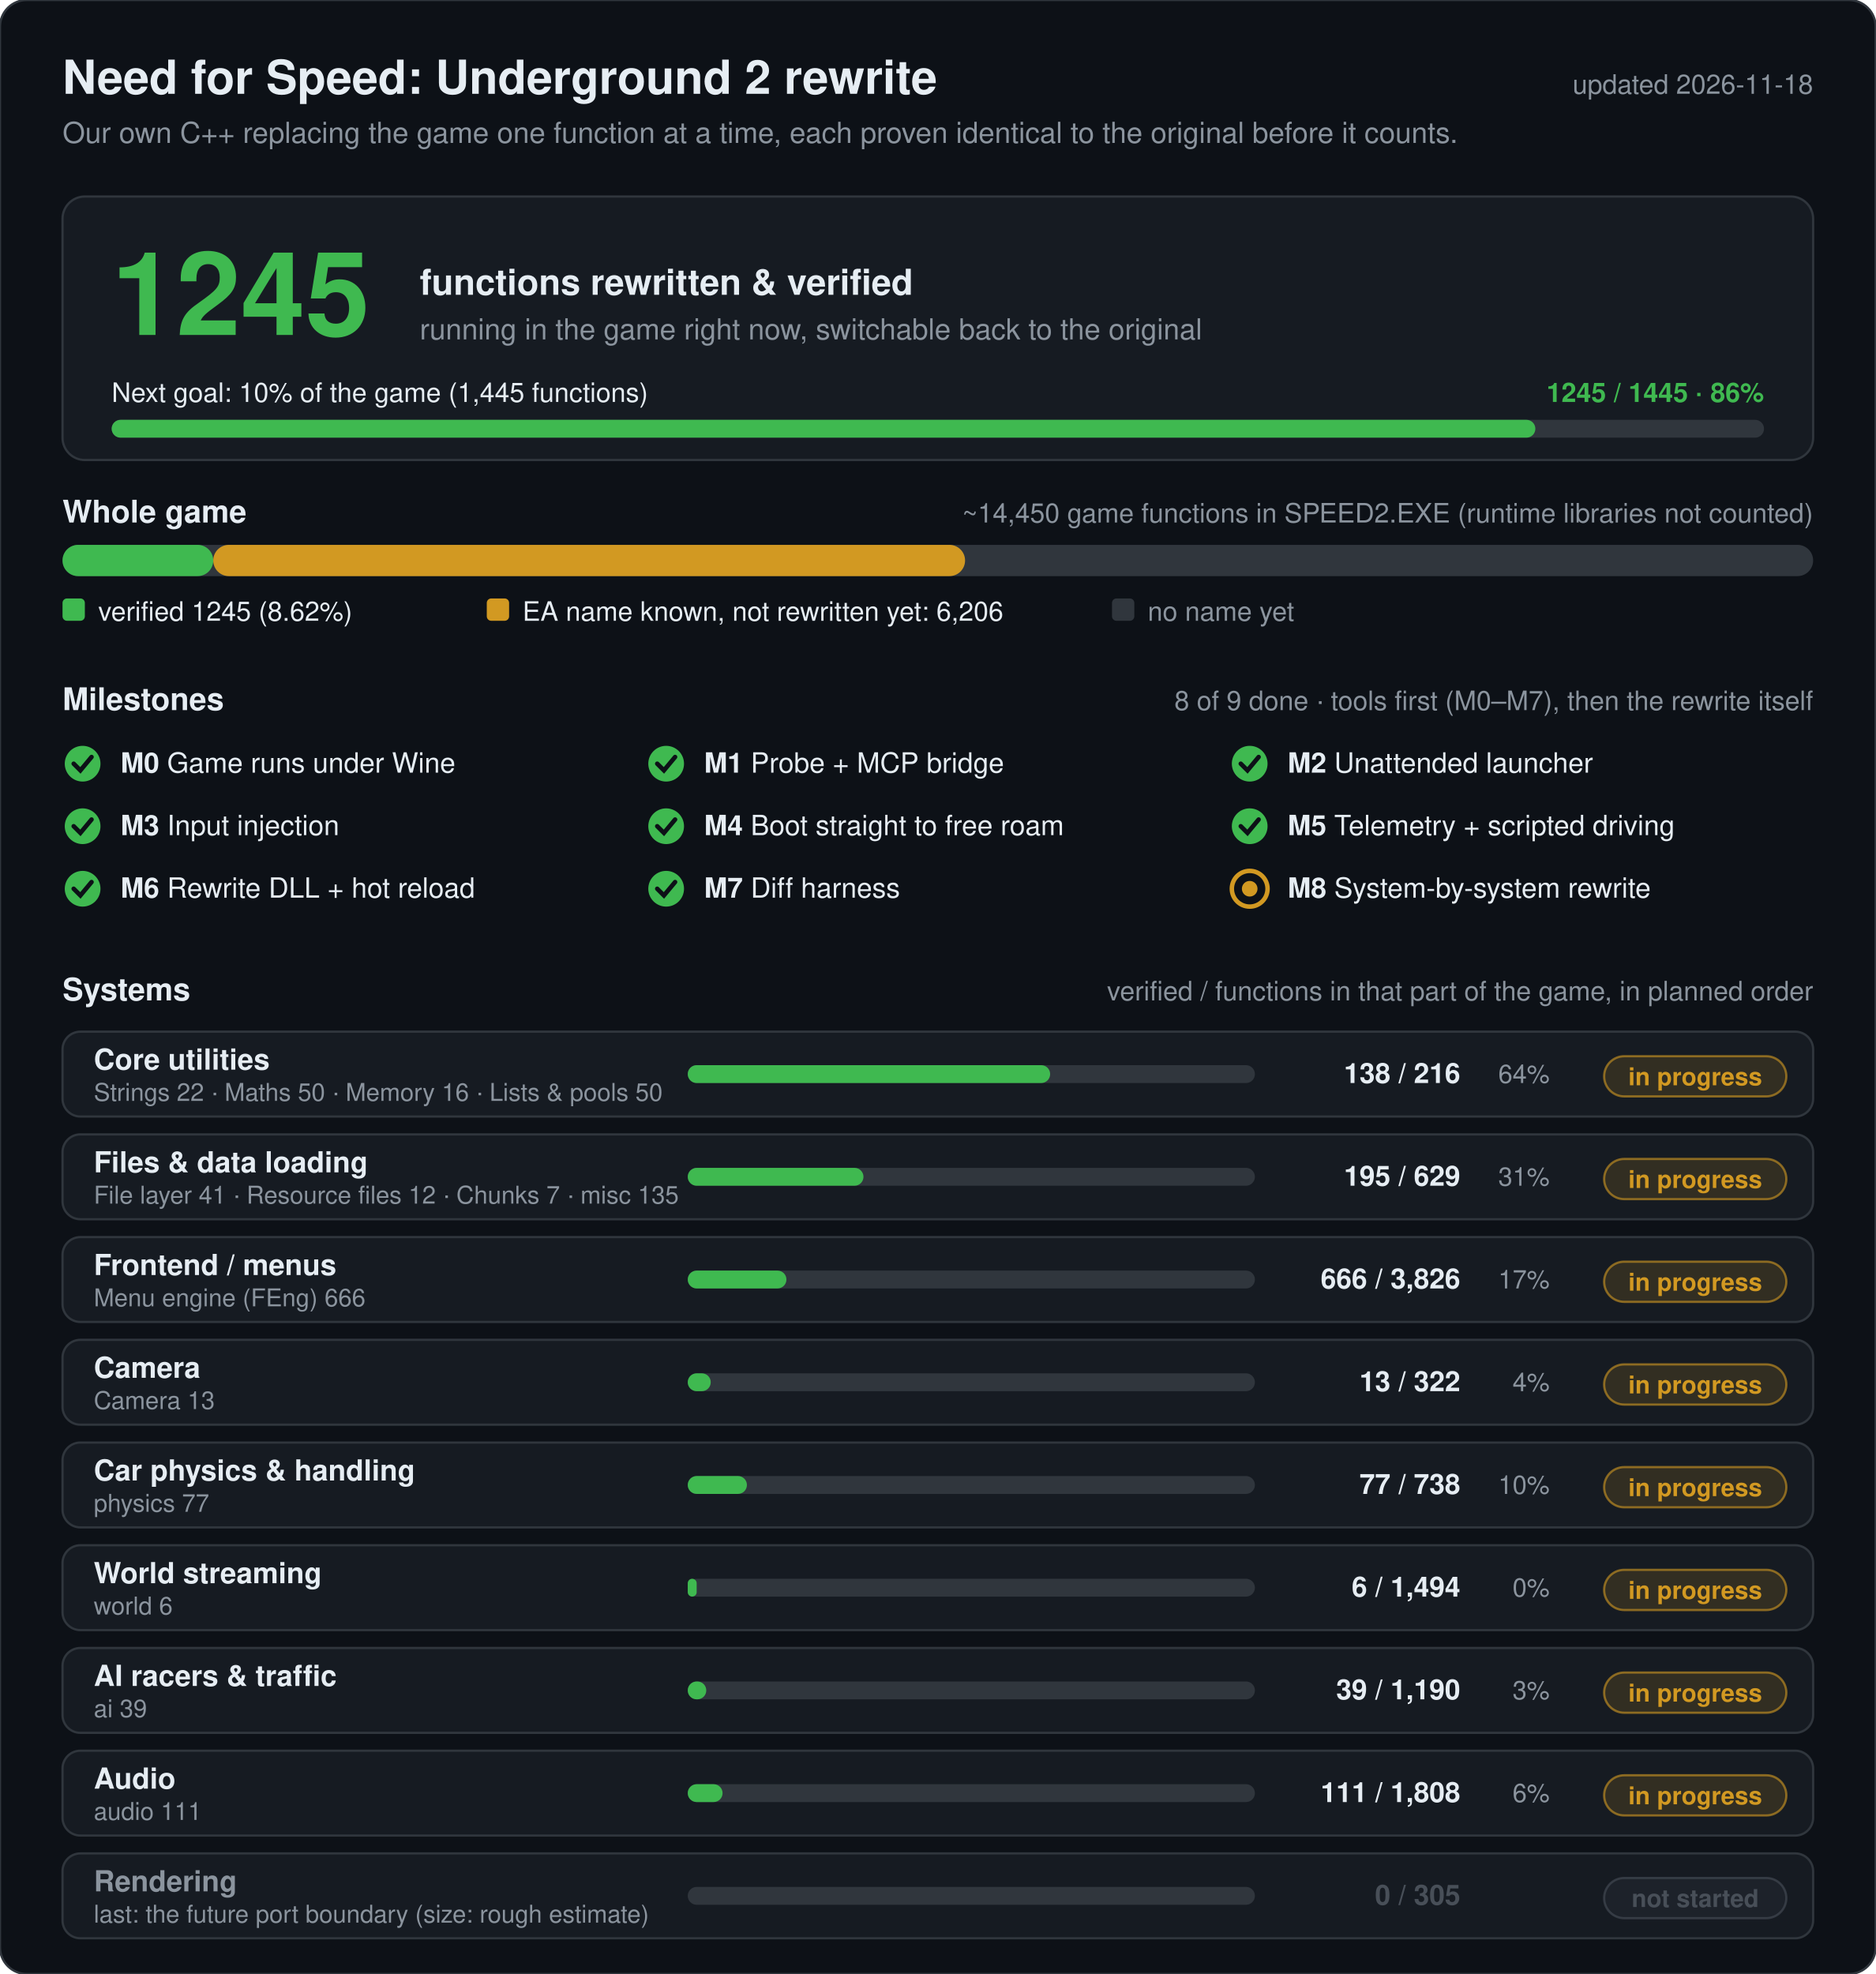
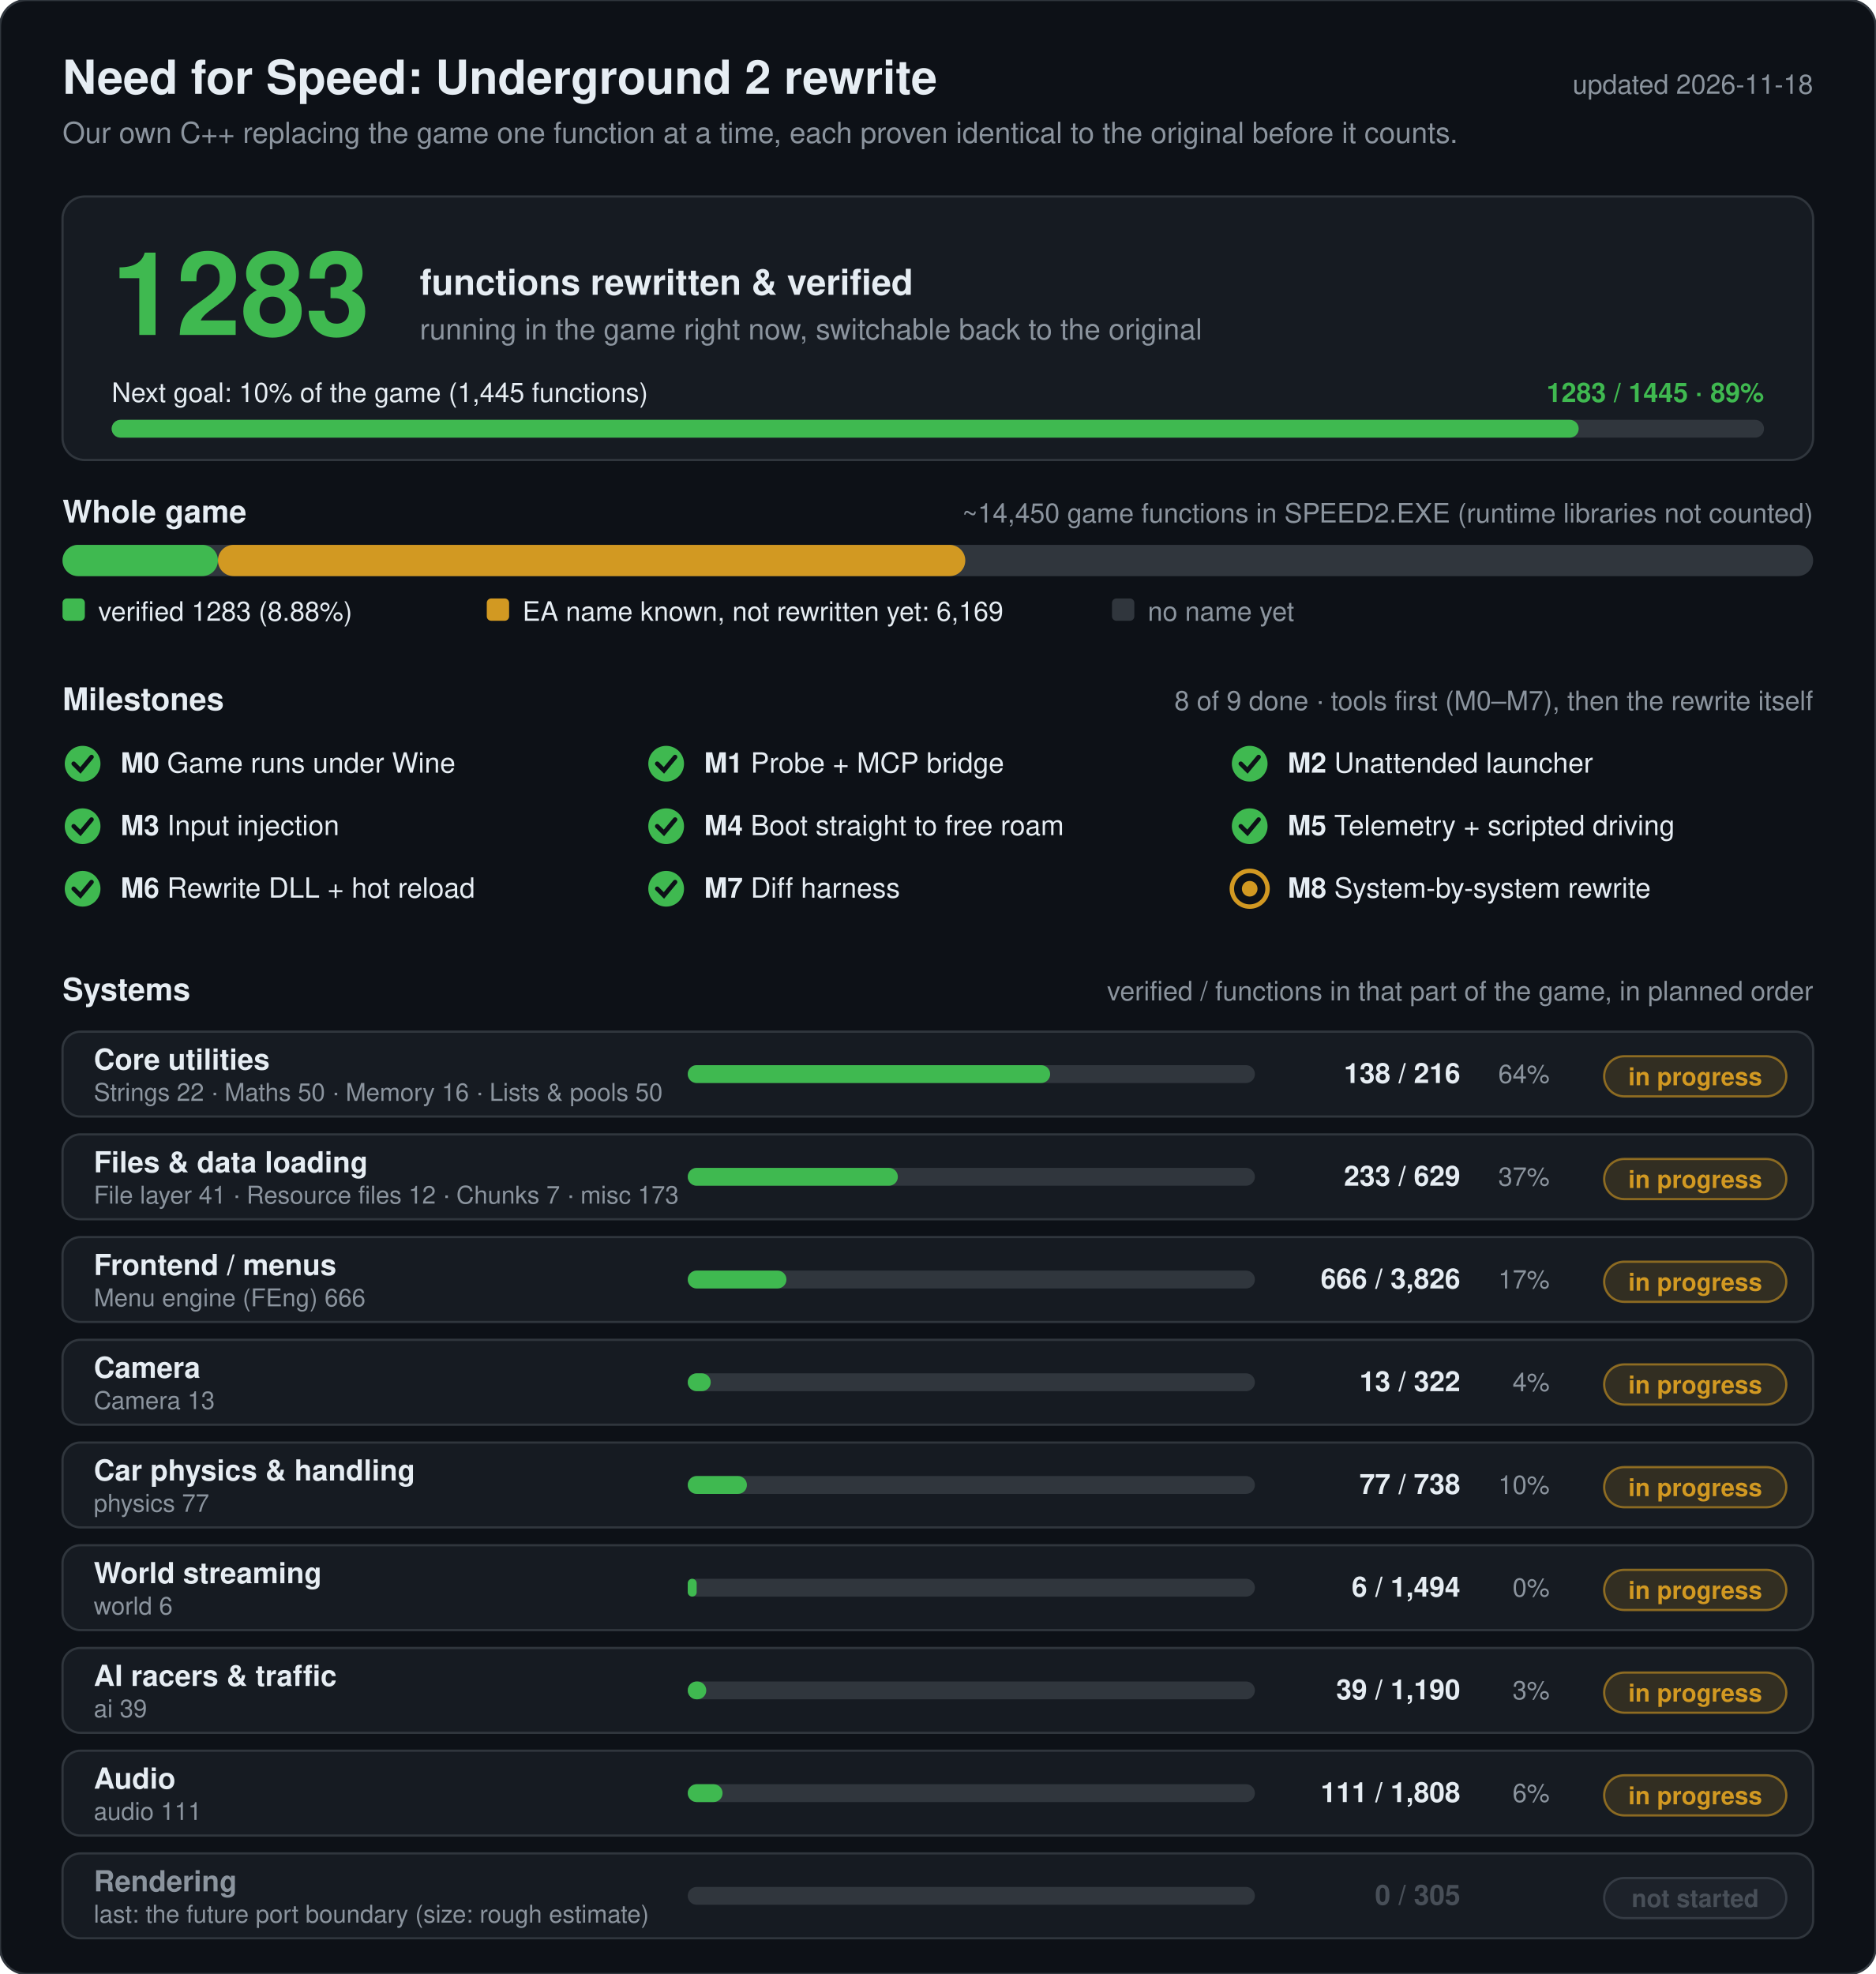
<svg xmlns="http://www.w3.org/2000/svg" width="840" height="884" viewBox="0 0 840 884" font-family="-apple-system, Segoe UI, Helvetica, Arial, sans-serif">
  <rect width="840" height="884" rx="12" fill="#0d1117" stroke="#30363d" />
  <text x="28" y="42" font-size="21" font-weight="700" fill="#e6edf3">Need for Speed: Underground 2 rewrite</text>
  <text x="812" y="42" font-size="12" fill="#8b949e" text-anchor="end">updated 2026-11-18</text>
  <text x="28" y="64" font-size="13" fill="#8b949e">Our own C++ replacing the game one function at a time, each proven identical to the original before it counts.</text>
  <rect x="28" y="88" width="784" height="118" rx="10" fill="#161b22" stroke="#30363d" />
-   <text x="50" y="150" font-size="52" font-weight="800" fill="#3fb950">1245</text>
+   <text x="50" y="150" font-size="52" font-weight="800" fill="#3fb950">1283</text>
  <text x="188" y="132" font-size="16" font-weight="600" fill="#e6edf3">functions rewritten &amp; verified</text>
  <text x="188" y="152" font-size="13" fill="#8b949e">running in the game right now, switchable back to the original</text>
  <text x="50" y="180" font-size="12" fill="#e6edf3">Next goal: 10% of the game (1,445 functions)</text>
-   <text x="790" y="180" font-size="12" font-weight="700" fill="#3fb950" text-anchor="end">1245 / 1445 · 86%</text>
+   <text x="790" y="180" font-size="12" font-weight="700" fill="#3fb950" text-anchor="end">1283 / 1445 · 89%</text>
  <rect x="50" y="188" width="740" height="8" rx="4.0" fill="#30363d" />
-   <rect x="50.0" y="188" width="637.6" height="8" rx="4.0" fill="#3fb950" />
+   <rect x="50.0" y="188" width="657.0" height="8" rx="4.0" fill="#3fb950" />
  <text x="28" y="234" font-size="14" font-weight="600" fill="#e6edf3">Whole game</text>
  <text x="812" y="234" font-size="12" fill="#8b949e" text-anchor="end">~14,450 game functions in SPEED2.EXE (runtime libraries not counted)</text>
  <rect x="28" y="244" width="784" height="14" rx="7.0" fill="#30363d" />
-   <rect x="28.0" y="244" width="67.5" height="14" rx="7.0" fill="#3fb950" />
-   <rect x="95.5" y="244" width="336.7" height="14" rx="7.0" fill="#d29922" />
+   <rect x="28.0" y="244" width="69.6" height="14" rx="7.0" fill="#3fb950" />
+   <rect x="97.6" y="244" width="334.7" height="14" rx="7.0" fill="#d29922" />
  <rect x="28" y="268" width="10" height="10" rx="2" fill="#3fb950" />
-   <text x="44" y="278" font-size="12" fill="#e6edf3">verified 1245 (8.62%)</text>
+   <text x="44" y="278" font-size="12" fill="#e6edf3">verified 1283 (8.88%)</text>
  <rect x="218" y="268" width="10" height="10" rx="2" fill="#d29922" />
-   <text x="234" y="278" font-size="12" fill="#e6edf3">EA name known, not rewritten yet: 6,206</text>
+   <text x="234" y="278" font-size="12" fill="#e6edf3">EA name known, not rewritten yet: 6,169</text>
  <rect x="498" y="268" width="10" height="10" rx="2" fill="#30363d" />
  <text x="514" y="278" font-size="12" fill="#8b949e">no name yet</text>
  <text x="28" y="318" font-size="14" font-weight="600" fill="#e6edf3">Milestones</text>
  <text x="812" y="318" font-size="12" fill="#8b949e" text-anchor="end">8 of 9 done · tools first (M0–M7), then the rewrite itself</text>
  <circle cx="37.0" cy="342" r="8" fill="#3fb950" />
  <path d="M33.0 342 l3 3 l5 -6" stroke="#0d1117" stroke-width="2" fill="none" stroke-linecap="round" />
  <text x="54.0" y="346" font-size="12.5" fill="#e6edf3">
    <tspan font-weight="700">M0</tspan> Game runs under Wine</text>
  <circle cx="298.333" cy="342" r="8" fill="#3fb950" />
  <path d="M294.333 342 l3 3 l5 -6" stroke="#0d1117" stroke-width="2" fill="none" stroke-linecap="round" />
  <text x="315.333" y="346" font-size="12.5" fill="#e6edf3">
    <tspan font-weight="700">M1</tspan> Probe + MCP bridge</text>
  <circle cx="559.667" cy="342" r="8" fill="#3fb950" />
  <path d="M555.667 342 l3 3 l5 -6" stroke="#0d1117" stroke-width="2" fill="none" stroke-linecap="round" />
  <text x="576.667" y="346" font-size="12.5" fill="#e6edf3">
    <tspan font-weight="700">M2</tspan> Unattended launcher</text>
  <circle cx="37.0" cy="370" r="8" fill="#3fb950" />
  <path d="M33.0 370 l3 3 l5 -6" stroke="#0d1117" stroke-width="2" fill="none" stroke-linecap="round" />
  <text x="54.0" y="374" font-size="12.5" fill="#e6edf3">
    <tspan font-weight="700">M3</tspan> Input injection</text>
  <circle cx="298.333" cy="370" r="8" fill="#3fb950" />
  <path d="M294.333 370 l3 3 l5 -6" stroke="#0d1117" stroke-width="2" fill="none" stroke-linecap="round" />
  <text x="315.333" y="374" font-size="12.5" fill="#e6edf3">
    <tspan font-weight="700">M4</tspan> Boot straight to free roam</text>
  <circle cx="559.667" cy="370" r="8" fill="#3fb950" />
  <path d="M555.667 370 l3 3 l5 -6" stroke="#0d1117" stroke-width="2" fill="none" stroke-linecap="round" />
  <text x="576.667" y="374" font-size="12.5" fill="#e6edf3">
    <tspan font-weight="700">M5</tspan> Telemetry + scripted driving</text>
  <circle cx="37.0" cy="398" r="8" fill="#3fb950" />
  <path d="M33.0 398 l3 3 l5 -6" stroke="#0d1117" stroke-width="2" fill="none" stroke-linecap="round" />
  <text x="54.0" y="402" font-size="12.5" fill="#e6edf3">
    <tspan font-weight="700">M6</tspan> Rewrite DLL + hot reload</text>
  <circle cx="298.333" cy="398" r="8" fill="#3fb950" />
  <path d="M294.333 398 l3 3 l5 -6" stroke="#0d1117" stroke-width="2" fill="none" stroke-linecap="round" />
  <text x="315.333" y="402" font-size="12.5" fill="#e6edf3">
    <tspan font-weight="700">M7</tspan> Diff harness</text>
  <circle cx="559.667" cy="398" r="8" fill="none" stroke="#d29922" stroke-width="2" />
  <circle cx="559.667" cy="398" r="3.5" fill="#d29922" />
  <text x="576.667" y="402" font-size="12.5" fill="#e6edf3">
    <tspan font-weight="700">M8</tspan> System-by-system rewrite</text>
  <text x="28" y="448" font-size="14" font-weight="600" fill="#e6edf3">Systems</text>
  <text x="812" y="448" font-size="12" fill="#8b949e" text-anchor="end">verified / functions in that part of the game, in planned order</text>
  <rect x="28" y="462" width="784" height="38" rx="8" fill="#161b22" stroke="#30363d" />
  <text x="42" y="479" font-size="13" font-weight="600" fill="#e6edf3">Core utilities</text>
  <text x="42" y="493" font-size="11" fill="#8b949e">Strings 22 · Maths 50 · Memory 16 · Lists &amp; pools 50</text>
  <rect x="308" y="477" width="254" height="8" rx="4.0" fill="#30363d" />
  <rect x="308.0" y="477" width="162.3" height="8" rx="4.0" fill="#3fb950" />
  <text x="654" y="485" font-size="12.5" font-weight="700" fill="#e6edf3" text-anchor="end">138 / 216</text>
  <text x="694" y="485" font-size="11.5" fill="#8b949e" text-anchor="end">64%</text>
  <rect x="718.4" y="473" width="81.6" height="18" rx="9" fill="#d29922" fill-opacity="0.15" stroke="#d29922" stroke-opacity="0.6" />
  <text x="759.2" y="486" font-size="11" font-weight="600" fill="#d29922" text-anchor="middle">in progress</text>
  <rect x="28" y="508" width="784" height="38" rx="8" fill="#161b22" stroke="#30363d" />
  <text x="42" y="525" font-size="13" font-weight="600" fill="#e6edf3">Files &amp; data loading</text>
-   <text x="42" y="539" font-size="11" fill="#8b949e">File layer 41 · Resource files 12 · Chunks 7 · misc 135</text>
+   <text x="42" y="539" font-size="11" fill="#8b949e">File layer 41 · Resource files 12 · Chunks 7 · misc 173</text>
  <rect x="308" y="523" width="254" height="8" rx="4.0" fill="#30363d" />
-   <rect x="308.0" y="523" width="78.7" height="8" rx="4.0" fill="#3fb950" />
-   <text x="654" y="531" font-size="12.5" font-weight="700" fill="#e6edf3" text-anchor="end">195 / 629</text>
-   <text x="694" y="531" font-size="11.5" fill="#8b949e" text-anchor="end">31%</text>
+   <rect x="308.0" y="523" width="94.1" height="8" rx="4.0" fill="#3fb950" />
+   <text x="654" y="531" font-size="12.5" font-weight="700" fill="#e6edf3" text-anchor="end">233 / 629</text>
+   <text x="694" y="531" font-size="11.5" fill="#8b949e" text-anchor="end">37%</text>
  <rect x="718.4" y="519" width="81.6" height="18" rx="9" fill="#d29922" fill-opacity="0.15" stroke="#d29922" stroke-opacity="0.6" />
  <text x="759.2" y="532" font-size="11" font-weight="600" fill="#d29922" text-anchor="middle">in progress</text>
  <rect x="28" y="554" width="784" height="38" rx="8" fill="#161b22" stroke="#30363d" />
  <text x="42" y="571" font-size="13" font-weight="600" fill="#e6edf3">Frontend / menus</text>
  <text x="42" y="585" font-size="11" fill="#8b949e">Menu engine (FEng) 666</text>
  <rect x="308" y="569" width="254" height="8" rx="4.0" fill="#30363d" />
  <rect x="308.0" y="569" width="44.2" height="8" rx="4.0" fill="#3fb950" />
  <text x="654" y="577" font-size="12.5" font-weight="700" fill="#e6edf3" text-anchor="end">666 / 3,826</text>
  <text x="694" y="577" font-size="11.5" fill="#8b949e" text-anchor="end">17%</text>
  <rect x="718.4" y="565" width="81.6" height="18" rx="9" fill="#d29922" fill-opacity="0.15" stroke="#d29922" stroke-opacity="0.6" />
  <text x="759.2" y="578" font-size="11" font-weight="600" fill="#d29922" text-anchor="middle">in progress</text>
  <rect x="28" y="600" width="784" height="38" rx="8" fill="#161b22" stroke="#30363d" />
  <text x="42" y="617" font-size="13" font-weight="600" fill="#e6edf3">Camera</text>
  <text x="42" y="631" font-size="11" fill="#8b949e">Camera 13</text>
  <rect x="308" y="615" width="254" height="8" rx="4.0" fill="#30363d" />
  <rect x="308.0" y="615" width="10.3" height="8" rx="4.0" fill="#3fb950" />
  <text x="654" y="623" font-size="12.5" font-weight="700" fill="#e6edf3" text-anchor="end">13 / 322</text>
  <text x="694" y="623" font-size="11.5" fill="#8b949e" text-anchor="end">4%</text>
  <rect x="718.4" y="611" width="81.6" height="18" rx="9" fill="#d29922" fill-opacity="0.15" stroke="#d29922" stroke-opacity="0.6" />
  <text x="759.2" y="624" font-size="11" font-weight="600" fill="#d29922" text-anchor="middle">in progress</text>
  <rect x="28" y="646" width="784" height="38" rx="8" fill="#161b22" stroke="#30363d" />
  <text x="42" y="663" font-size="13" font-weight="600" fill="#e6edf3">Car physics &amp; handling</text>
  <text x="42" y="677" font-size="11" fill="#8b949e">physics 77</text>
  <rect x="308" y="661" width="254" height="8" rx="4.0" fill="#30363d" />
  <rect x="308.0" y="661" width="26.5" height="8" rx="4.0" fill="#3fb950" />
  <text x="654" y="669" font-size="12.5" font-weight="700" fill="#e6edf3" text-anchor="end">77 / 738</text>
  <text x="694" y="669" font-size="11.5" fill="#8b949e" text-anchor="end">10%</text>
  <rect x="718.4" y="657" width="81.6" height="18" rx="9" fill="#d29922" fill-opacity="0.15" stroke="#d29922" stroke-opacity="0.6" />
  <text x="759.2" y="670" font-size="11" font-weight="600" fill="#d29922" text-anchor="middle">in progress</text>
  <rect x="28" y="692" width="784" height="38" rx="8" fill="#161b22" stroke="#30363d" />
  <text x="42" y="709" font-size="13" font-weight="600" fill="#e6edf3">World streaming</text>
  <text x="42" y="723" font-size="11" fill="#8b949e">world 6</text>
  <rect x="308" y="707" width="254" height="8" rx="4.0" fill="#30363d" />
  <rect x="308.0" y="707" width="4.0" height="8" rx="2.0" fill="#3fb950" />
  <text x="654" y="715" font-size="12.5" font-weight="700" fill="#e6edf3" text-anchor="end">6 / 1,494</text>
  <text x="694" y="715" font-size="11.5" fill="#8b949e" text-anchor="end">0%</text>
  <rect x="718.4" y="703" width="81.6" height="18" rx="9" fill="#d29922" fill-opacity="0.15" stroke="#d29922" stroke-opacity="0.6" />
  <text x="759.2" y="716" font-size="11" font-weight="600" fill="#d29922" text-anchor="middle">in progress</text>
  <rect x="28" y="738" width="784" height="38" rx="8" fill="#161b22" stroke="#30363d" />
  <text x="42" y="755" font-size="13" font-weight="600" fill="#e6edf3">AI racers &amp; traffic</text>
  <text x="42" y="769" font-size="11" fill="#8b949e">ai 39</text>
  <rect x="308" y="753" width="254" height="8" rx="4.0" fill="#30363d" />
  <rect x="308.0" y="753" width="8.3" height="8" rx="4.0" fill="#3fb950" />
  <text x="654" y="761" font-size="12.5" font-weight="700" fill="#e6edf3" text-anchor="end">39 / 1,190</text>
  <text x="694" y="761" font-size="11.5" fill="#8b949e" text-anchor="end">3%</text>
  <rect x="718.4" y="749" width="81.6" height="18" rx="9" fill="#d29922" fill-opacity="0.15" stroke="#d29922" stroke-opacity="0.6" />
  <text x="759.2" y="762" font-size="11" font-weight="600" fill="#d29922" text-anchor="middle">in progress</text>
  <rect x="28" y="784" width="784" height="38" rx="8" fill="#161b22" stroke="#30363d" />
  <text x="42" y="801" font-size="13" font-weight="600" fill="#e6edf3">Audio</text>
  <text x="42" y="815" font-size="11" fill="#8b949e">audio 111</text>
  <rect x="308" y="799" width="254" height="8" rx="4.0" fill="#30363d" />
  <rect x="308.0" y="799" width="15.6" height="8" rx="4.0" fill="#3fb950" />
  <text x="654" y="807" font-size="12.5" font-weight="700" fill="#e6edf3" text-anchor="end">111 / 1,808</text>
  <text x="694" y="807" font-size="11.5" fill="#8b949e" text-anchor="end">6%</text>
  <rect x="718.4" y="795" width="81.6" height="18" rx="9" fill="#d29922" fill-opacity="0.15" stroke="#d29922" stroke-opacity="0.6" />
  <text x="759.2" y="808" font-size="11" font-weight="600" fill="#d29922" text-anchor="middle">in progress</text>
  <rect x="28" y="830" width="784" height="38" rx="8" fill="#161b22" stroke="#30363d" />
  <text x="42" y="847" font-size="13" font-weight="600" fill="#8b949e">Rendering</text>
  <text x="42" y="861" font-size="11" fill="#8b949e">last: the future port boundary (size: rough estimate)</text>
  <rect x="308" y="845" width="254" height="8" rx="4.0" fill="#30363d" />
  <text x="654" y="853" font-size="12.5" font-weight="700" fill="#484f58" text-anchor="end">0 / 305</text>
  <rect x="718.4" y="841" width="81.6" height="18" rx="9" fill="#484f58" fill-opacity="0.15" stroke="#484f58" stroke-opacity="0.6" />
  <text x="759.2" y="854" font-size="11" font-weight="600" fill="#484f58" text-anchor="middle">not started</text>
</svg>
